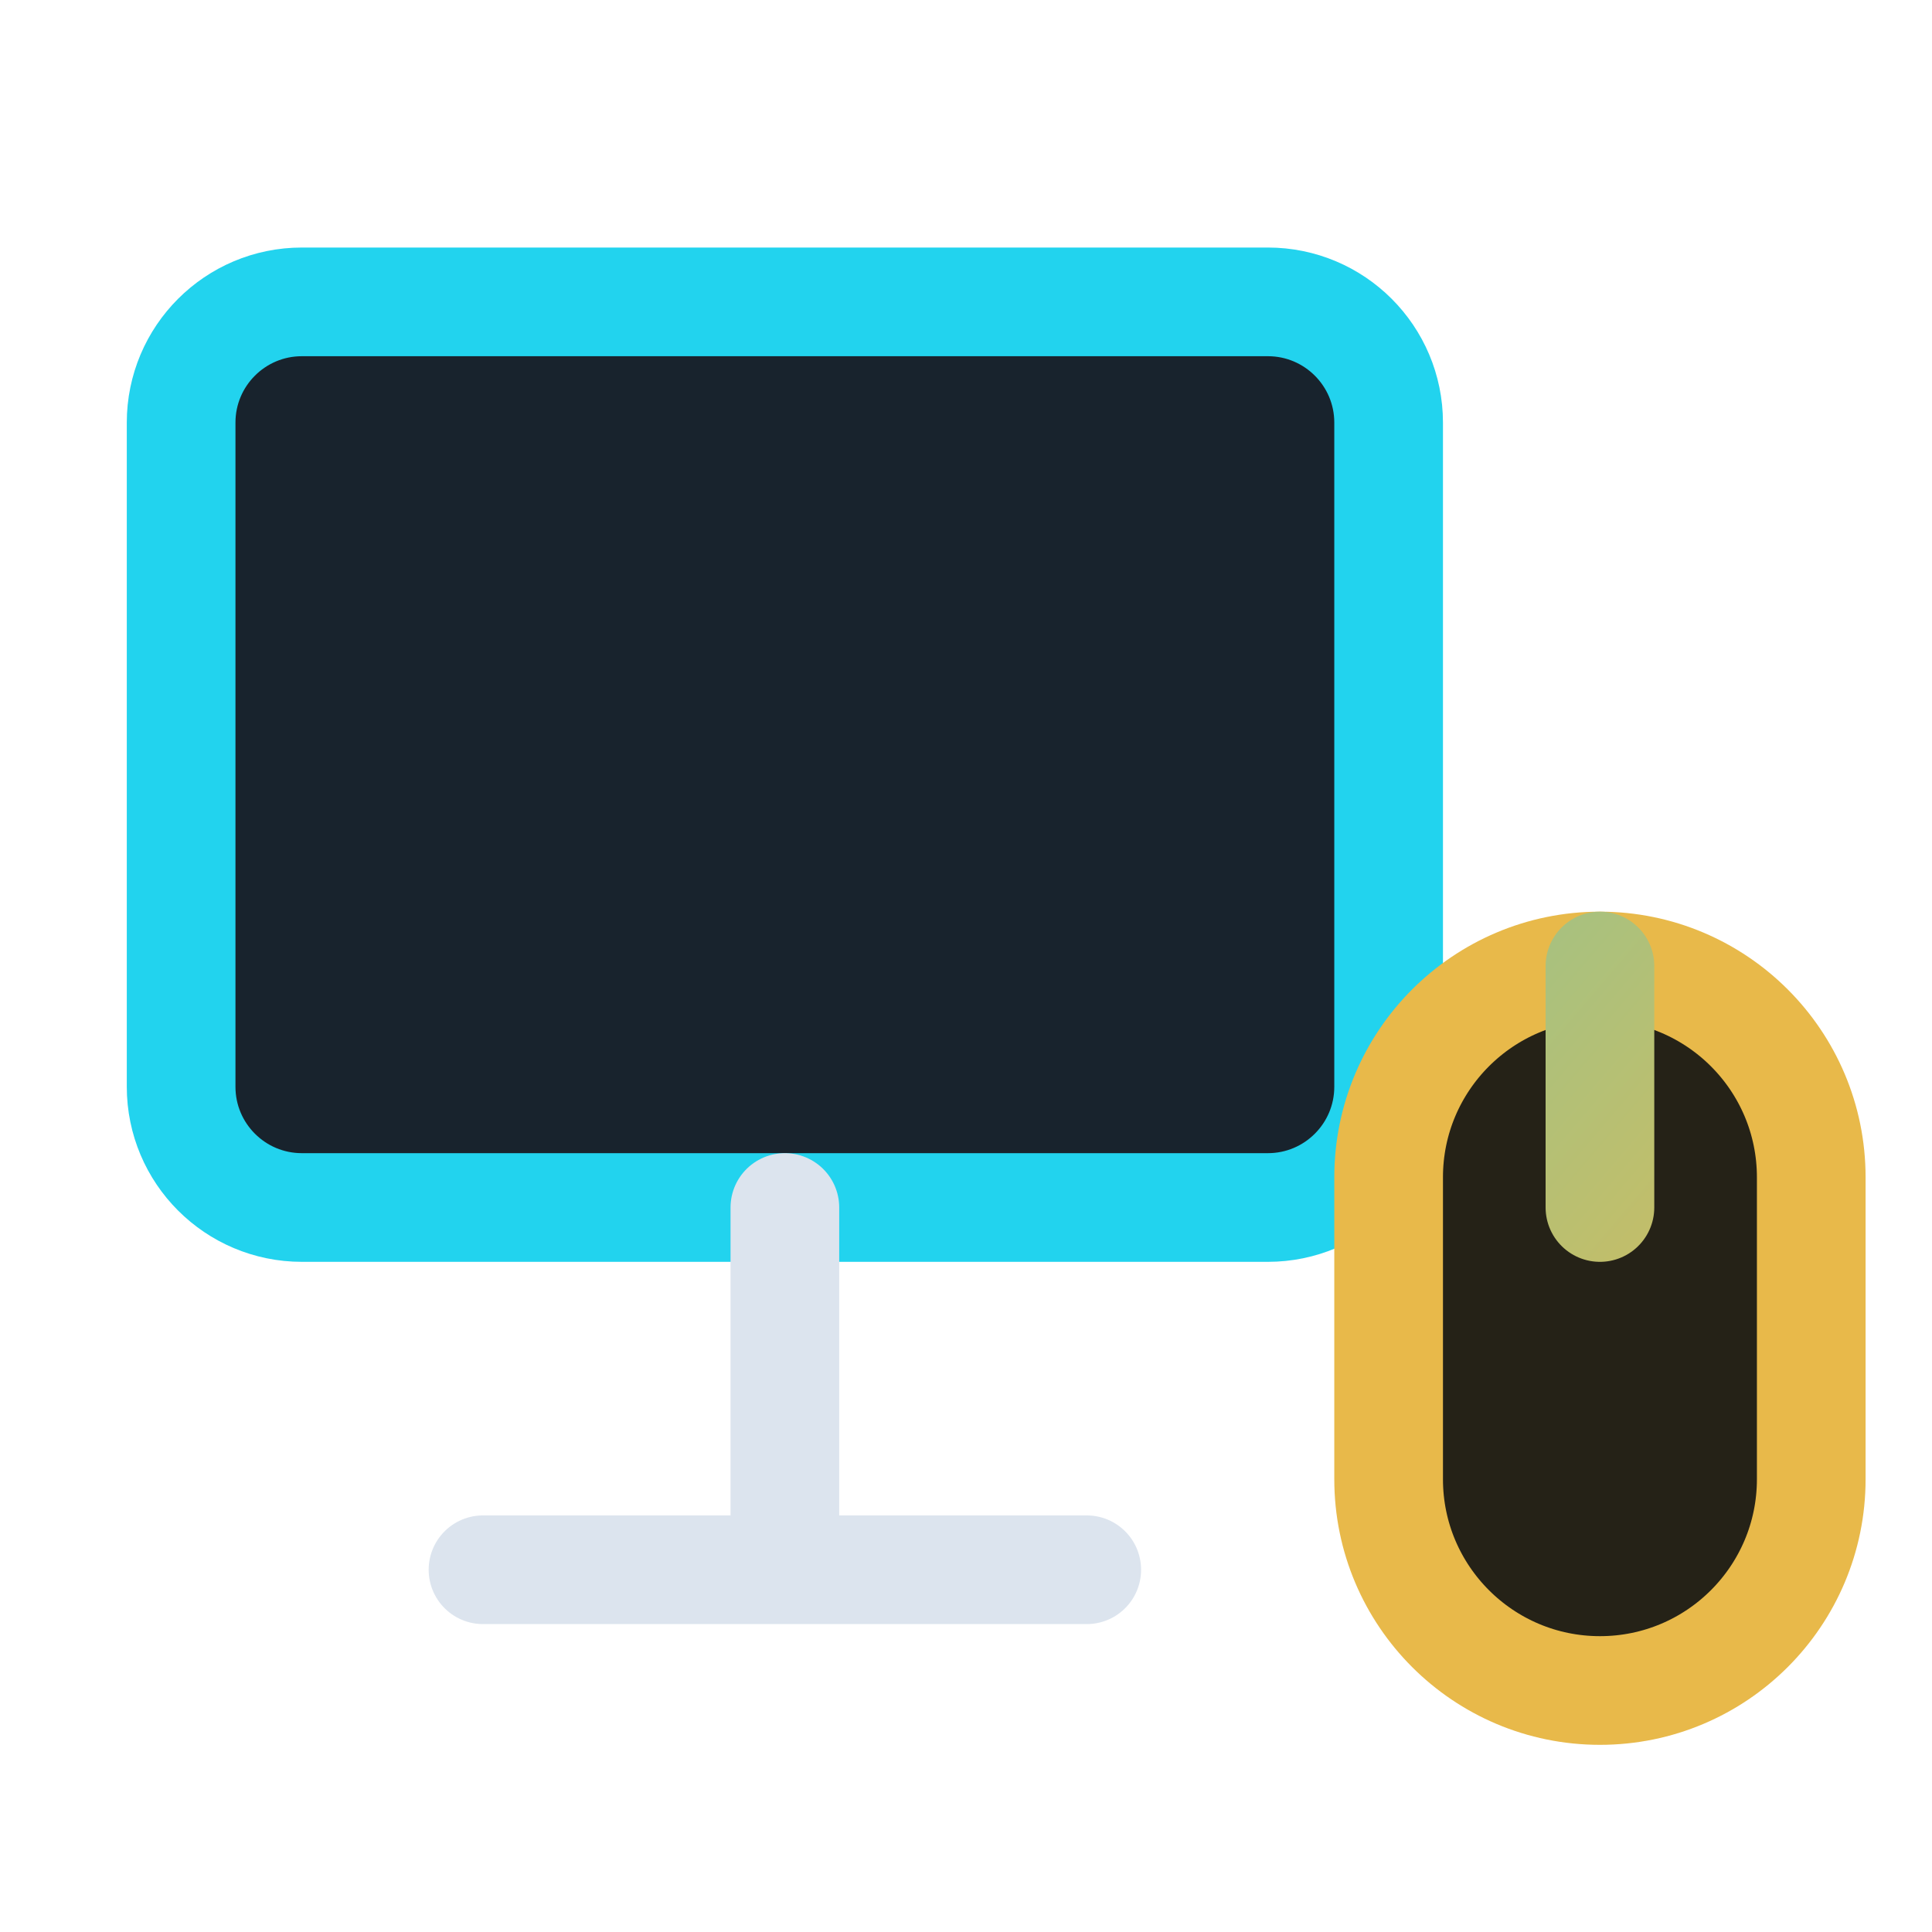
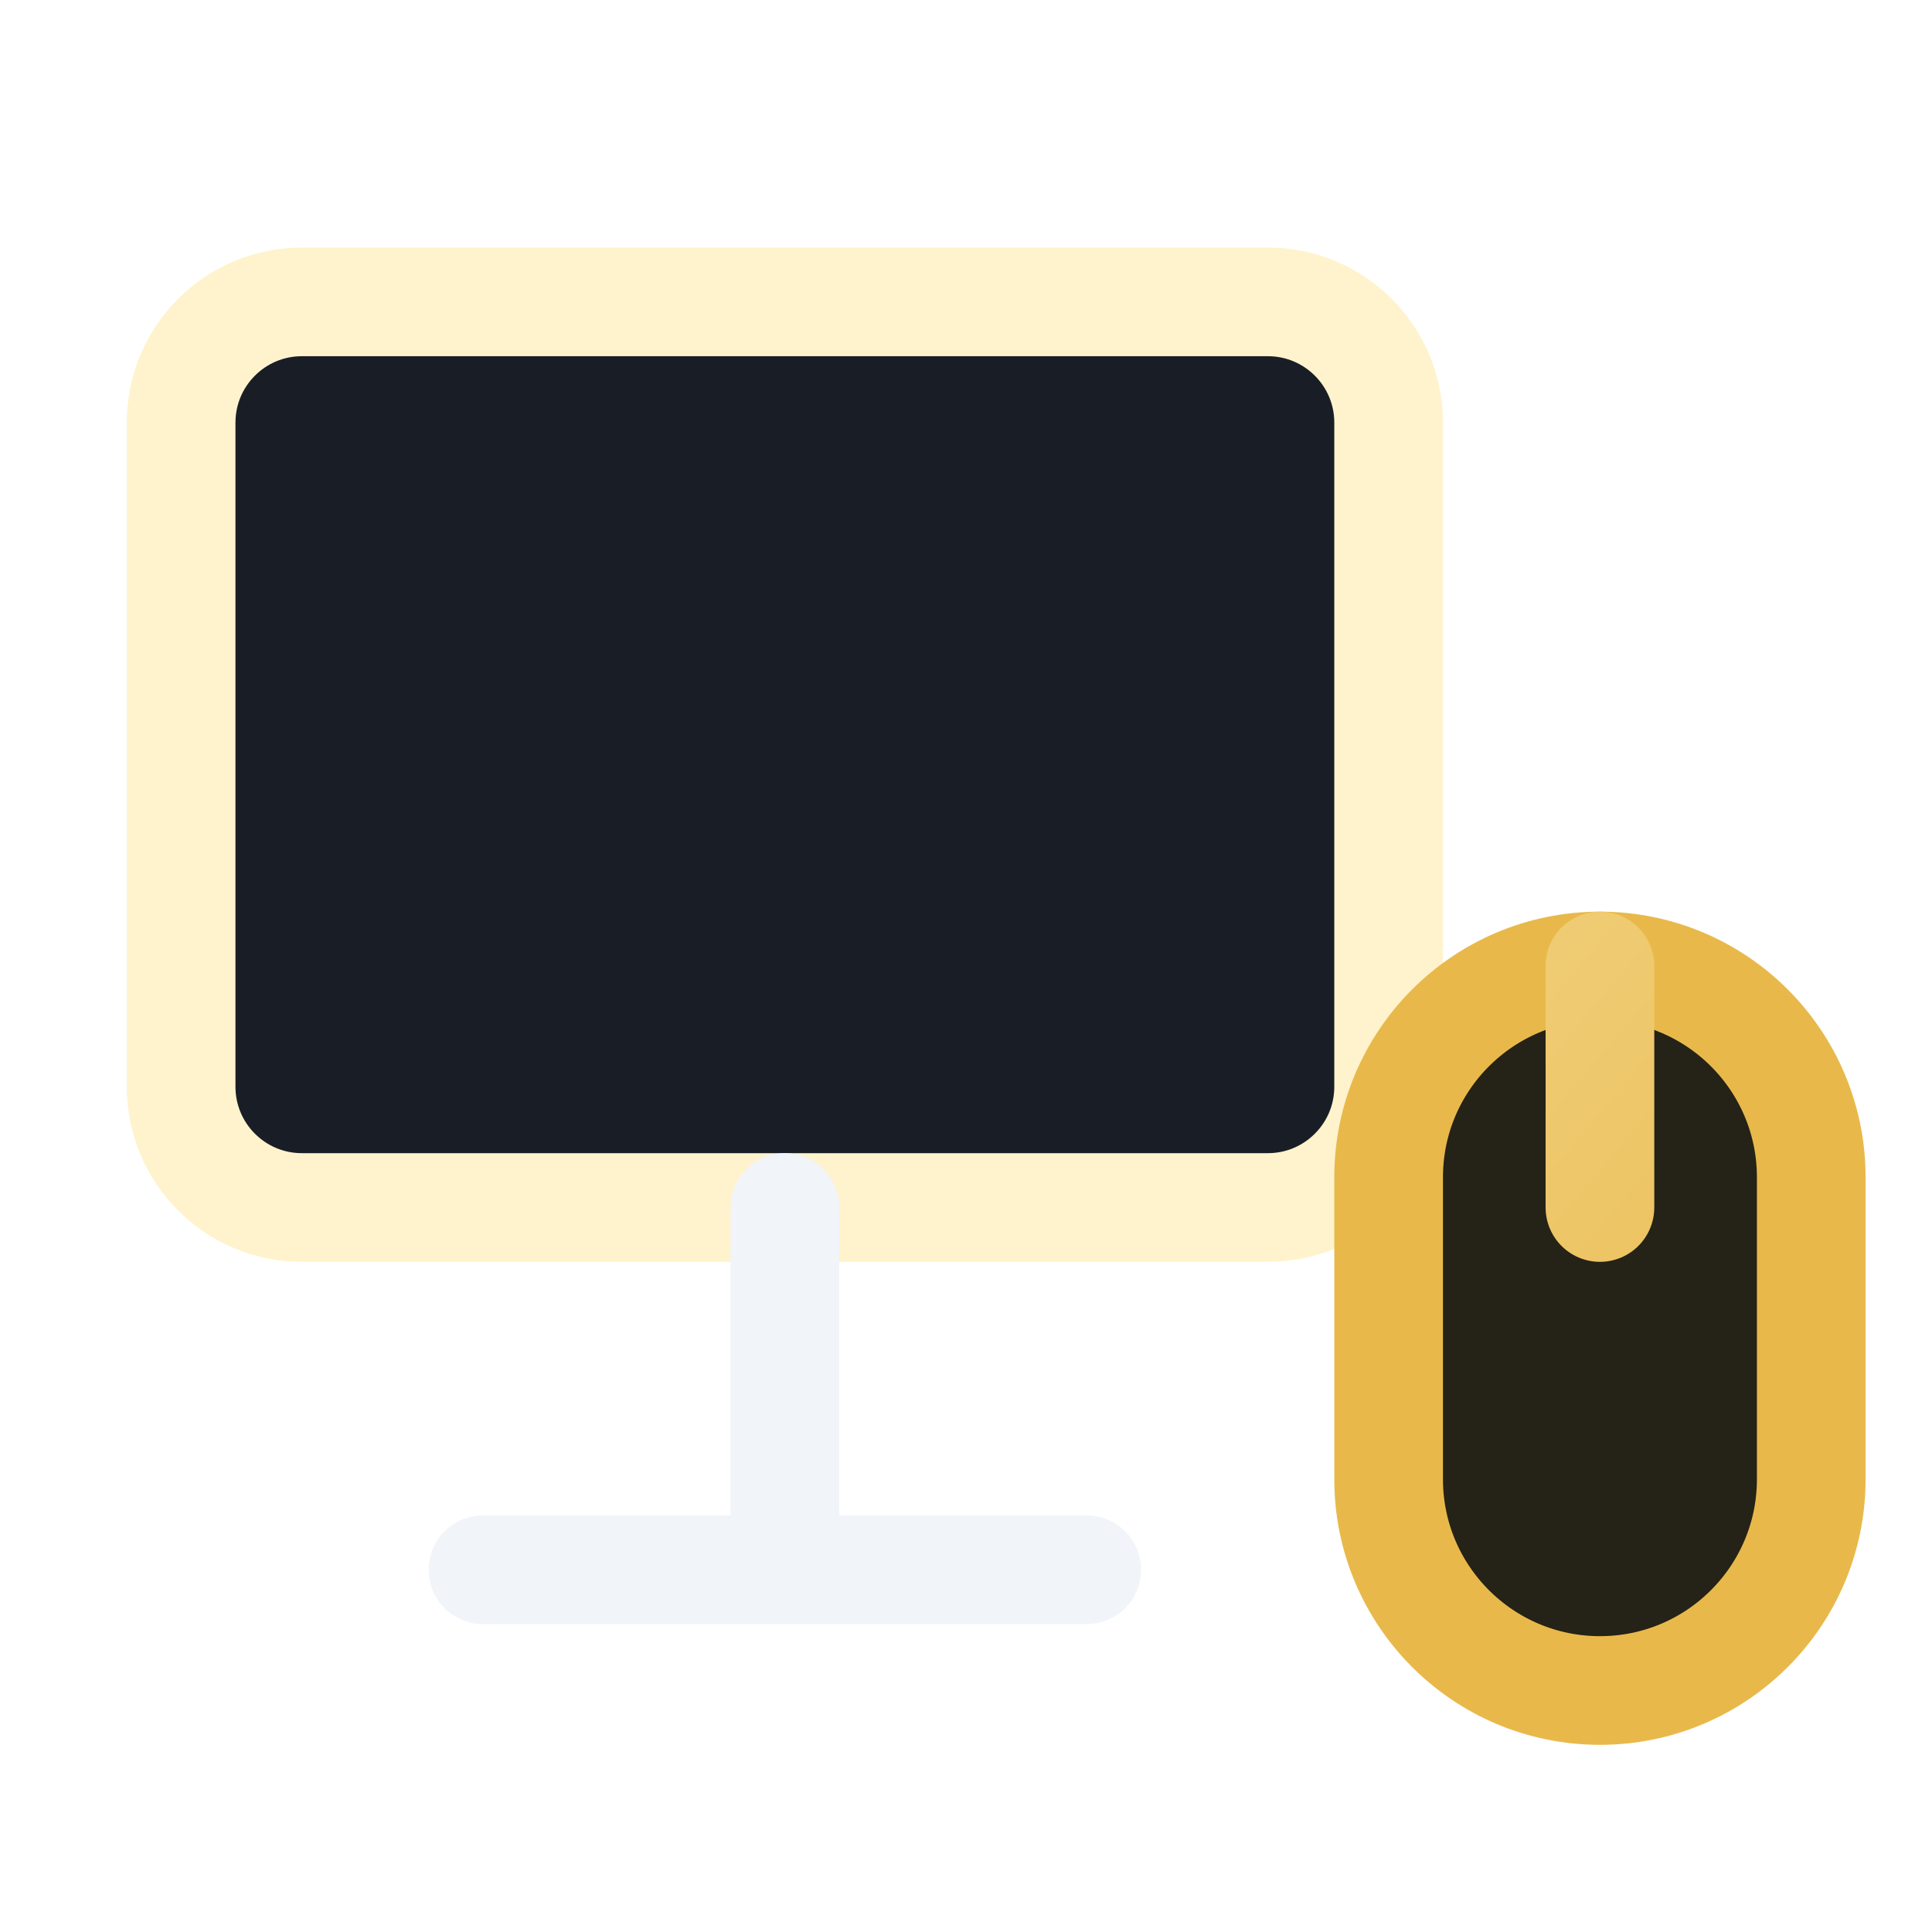
<svg xmlns="http://www.w3.org/2000/svg" width="32" height="32" viewBox="0 0 32 32" fill="none">
  <defs>
    <linearGradient id="a" x1="3" y1="5" x2="30" y2="28" gradientUnits="userSpaceOnUse">
-       <stop stop-color="#22D3EE" />
+       <stop stop-color="#FFF3CD" />
      <stop offset="1" stop-color="#E8B94A" />
    </linearGradient>
  </defs>
-   <rect x="3" y="5" width="20" height="15" rx="2" fill="#18232D" stroke="#22D3EE" stroke-width="1.8" />
-   <path d="M8 26h10M13 20v6" stroke="#DCE4EE" stroke-width="1.8" stroke-linecap="round" />
+   <rect x="3" y="5" width="20" height="15" rx="2" fill="#191E26" stroke="#FFF3CD" stroke-width="1.8" />
+   <path d="M8 26h10M13 20v6" stroke="#F1F4F8" stroke-width="1.8" stroke-linecap="round" />
  <rect x="23" y="16" width="7" height="12" rx="3.5" fill="#252217" stroke="#E8B94A" stroke-width="1.8" />
  <path d="M26.5 16v4" stroke="url(#a)" stroke-width="1.8" stroke-linecap="round" />
</svg>
